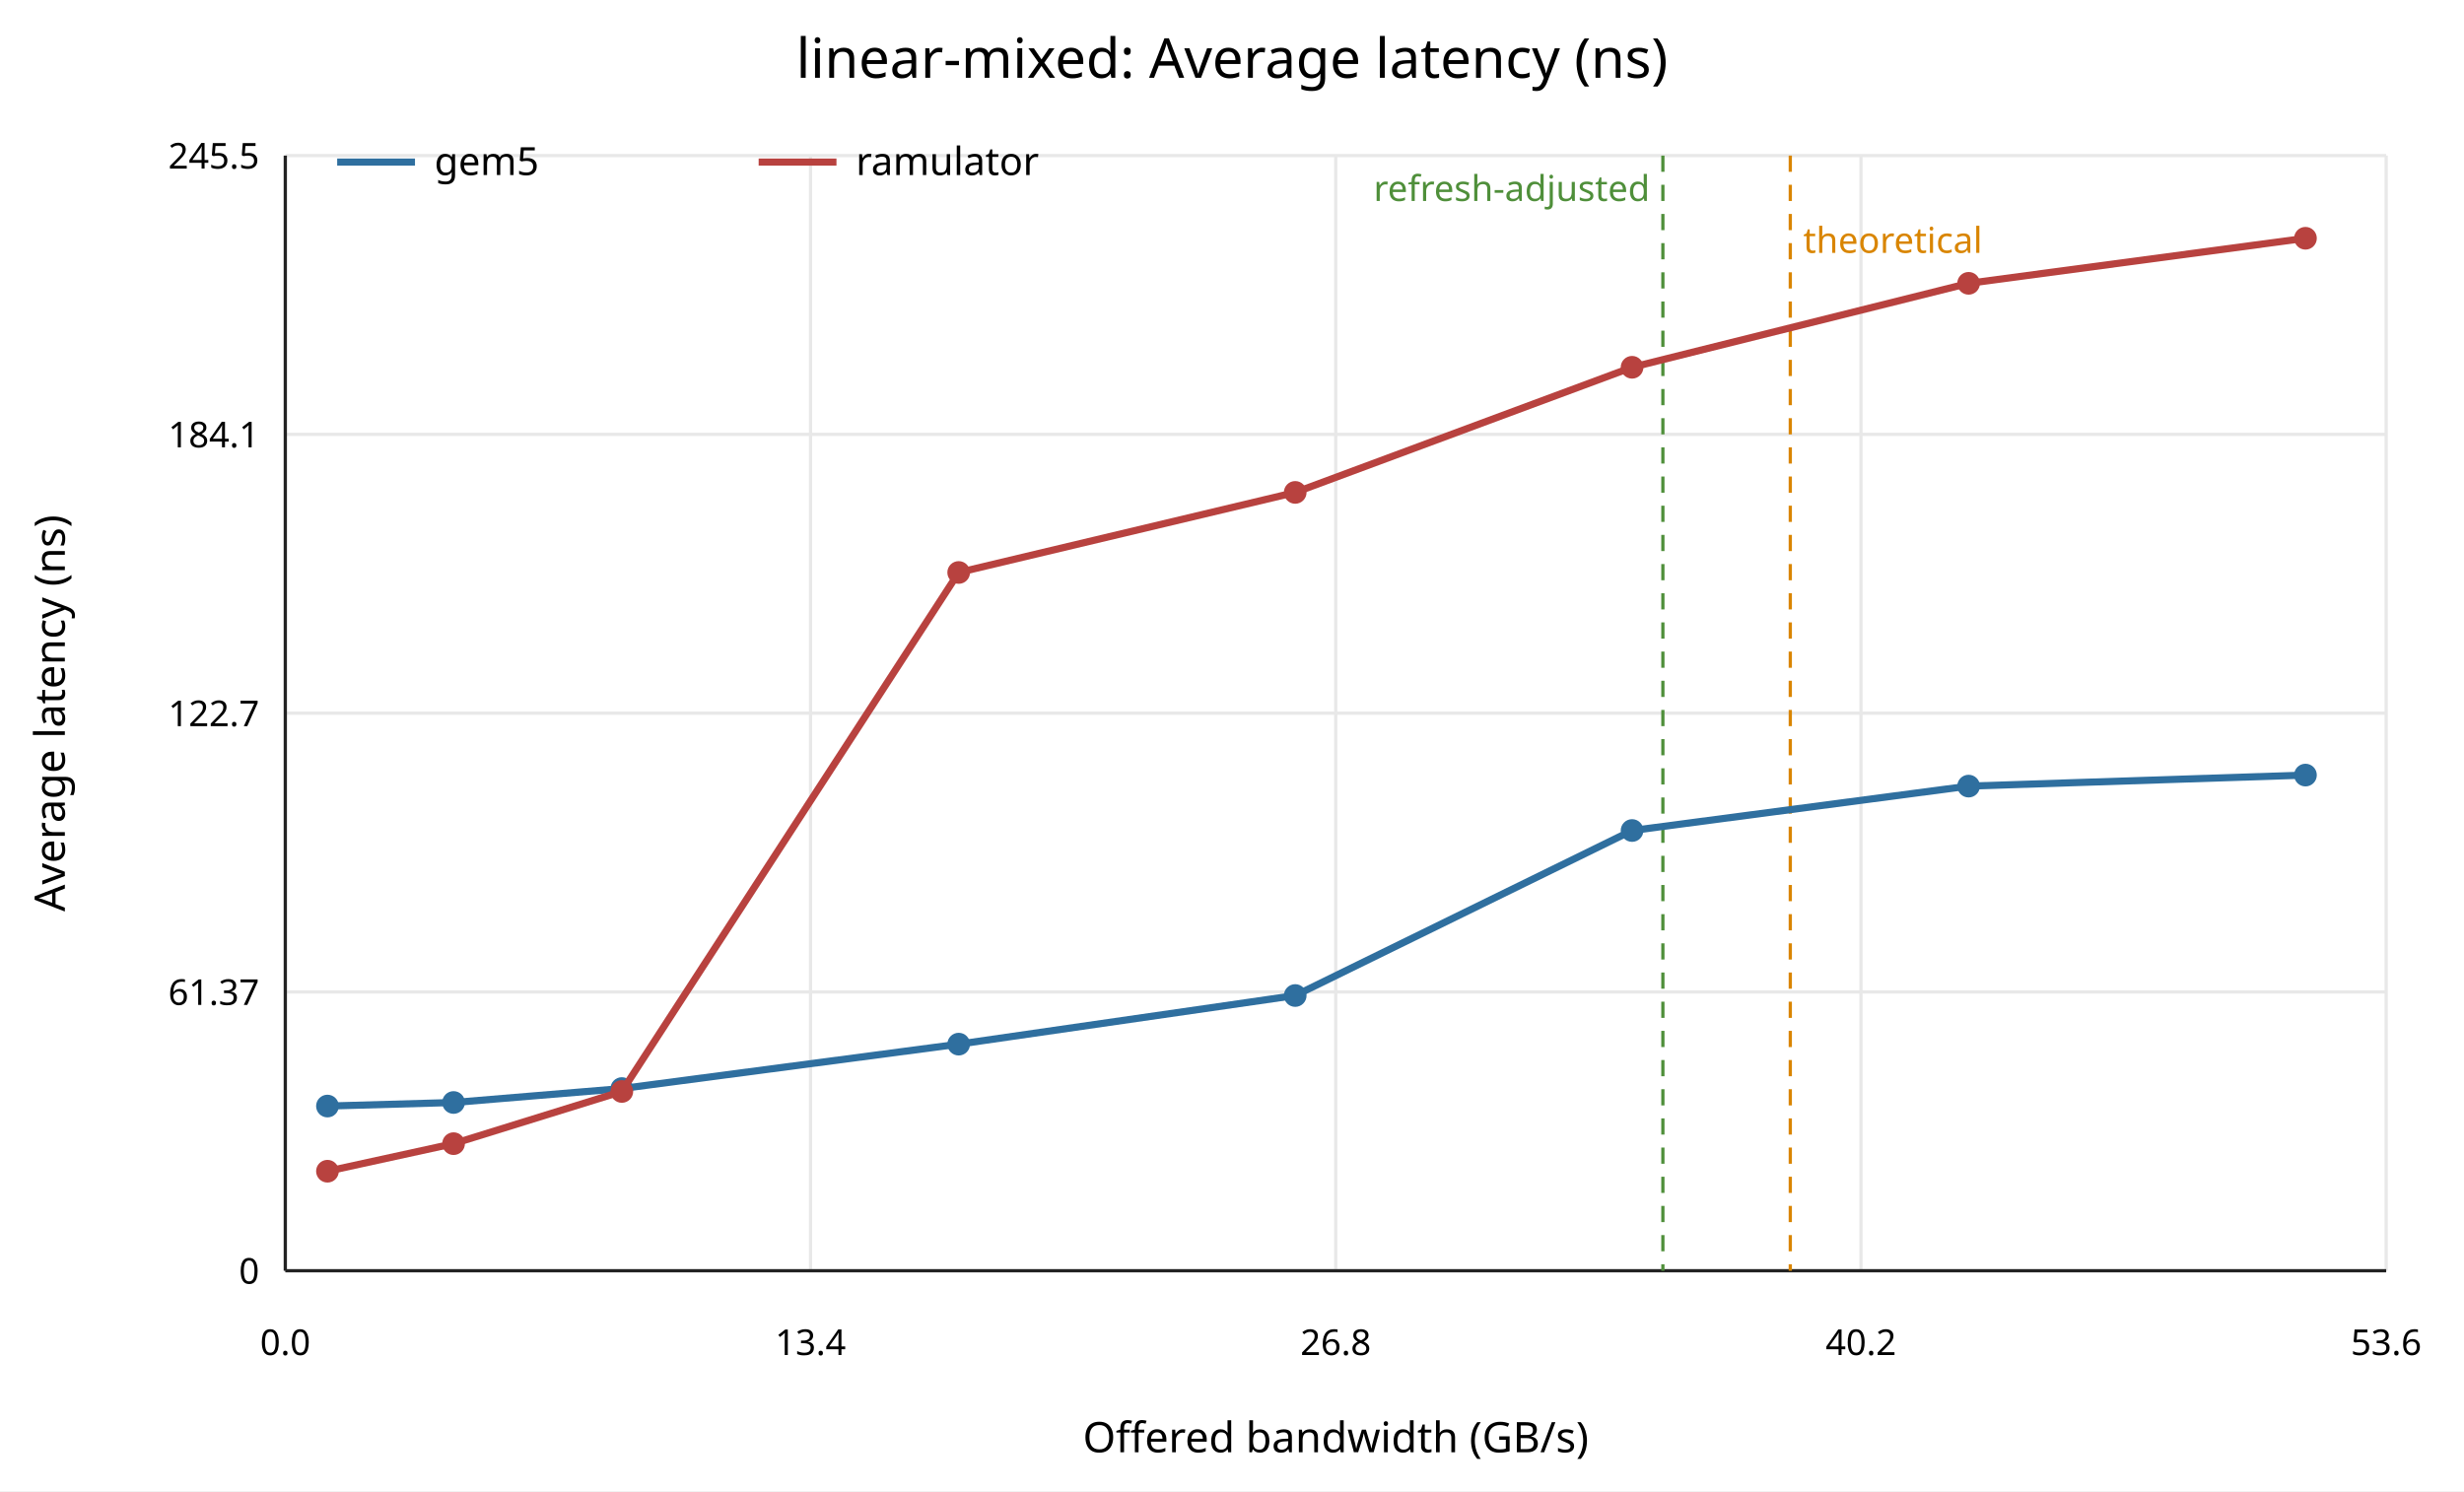
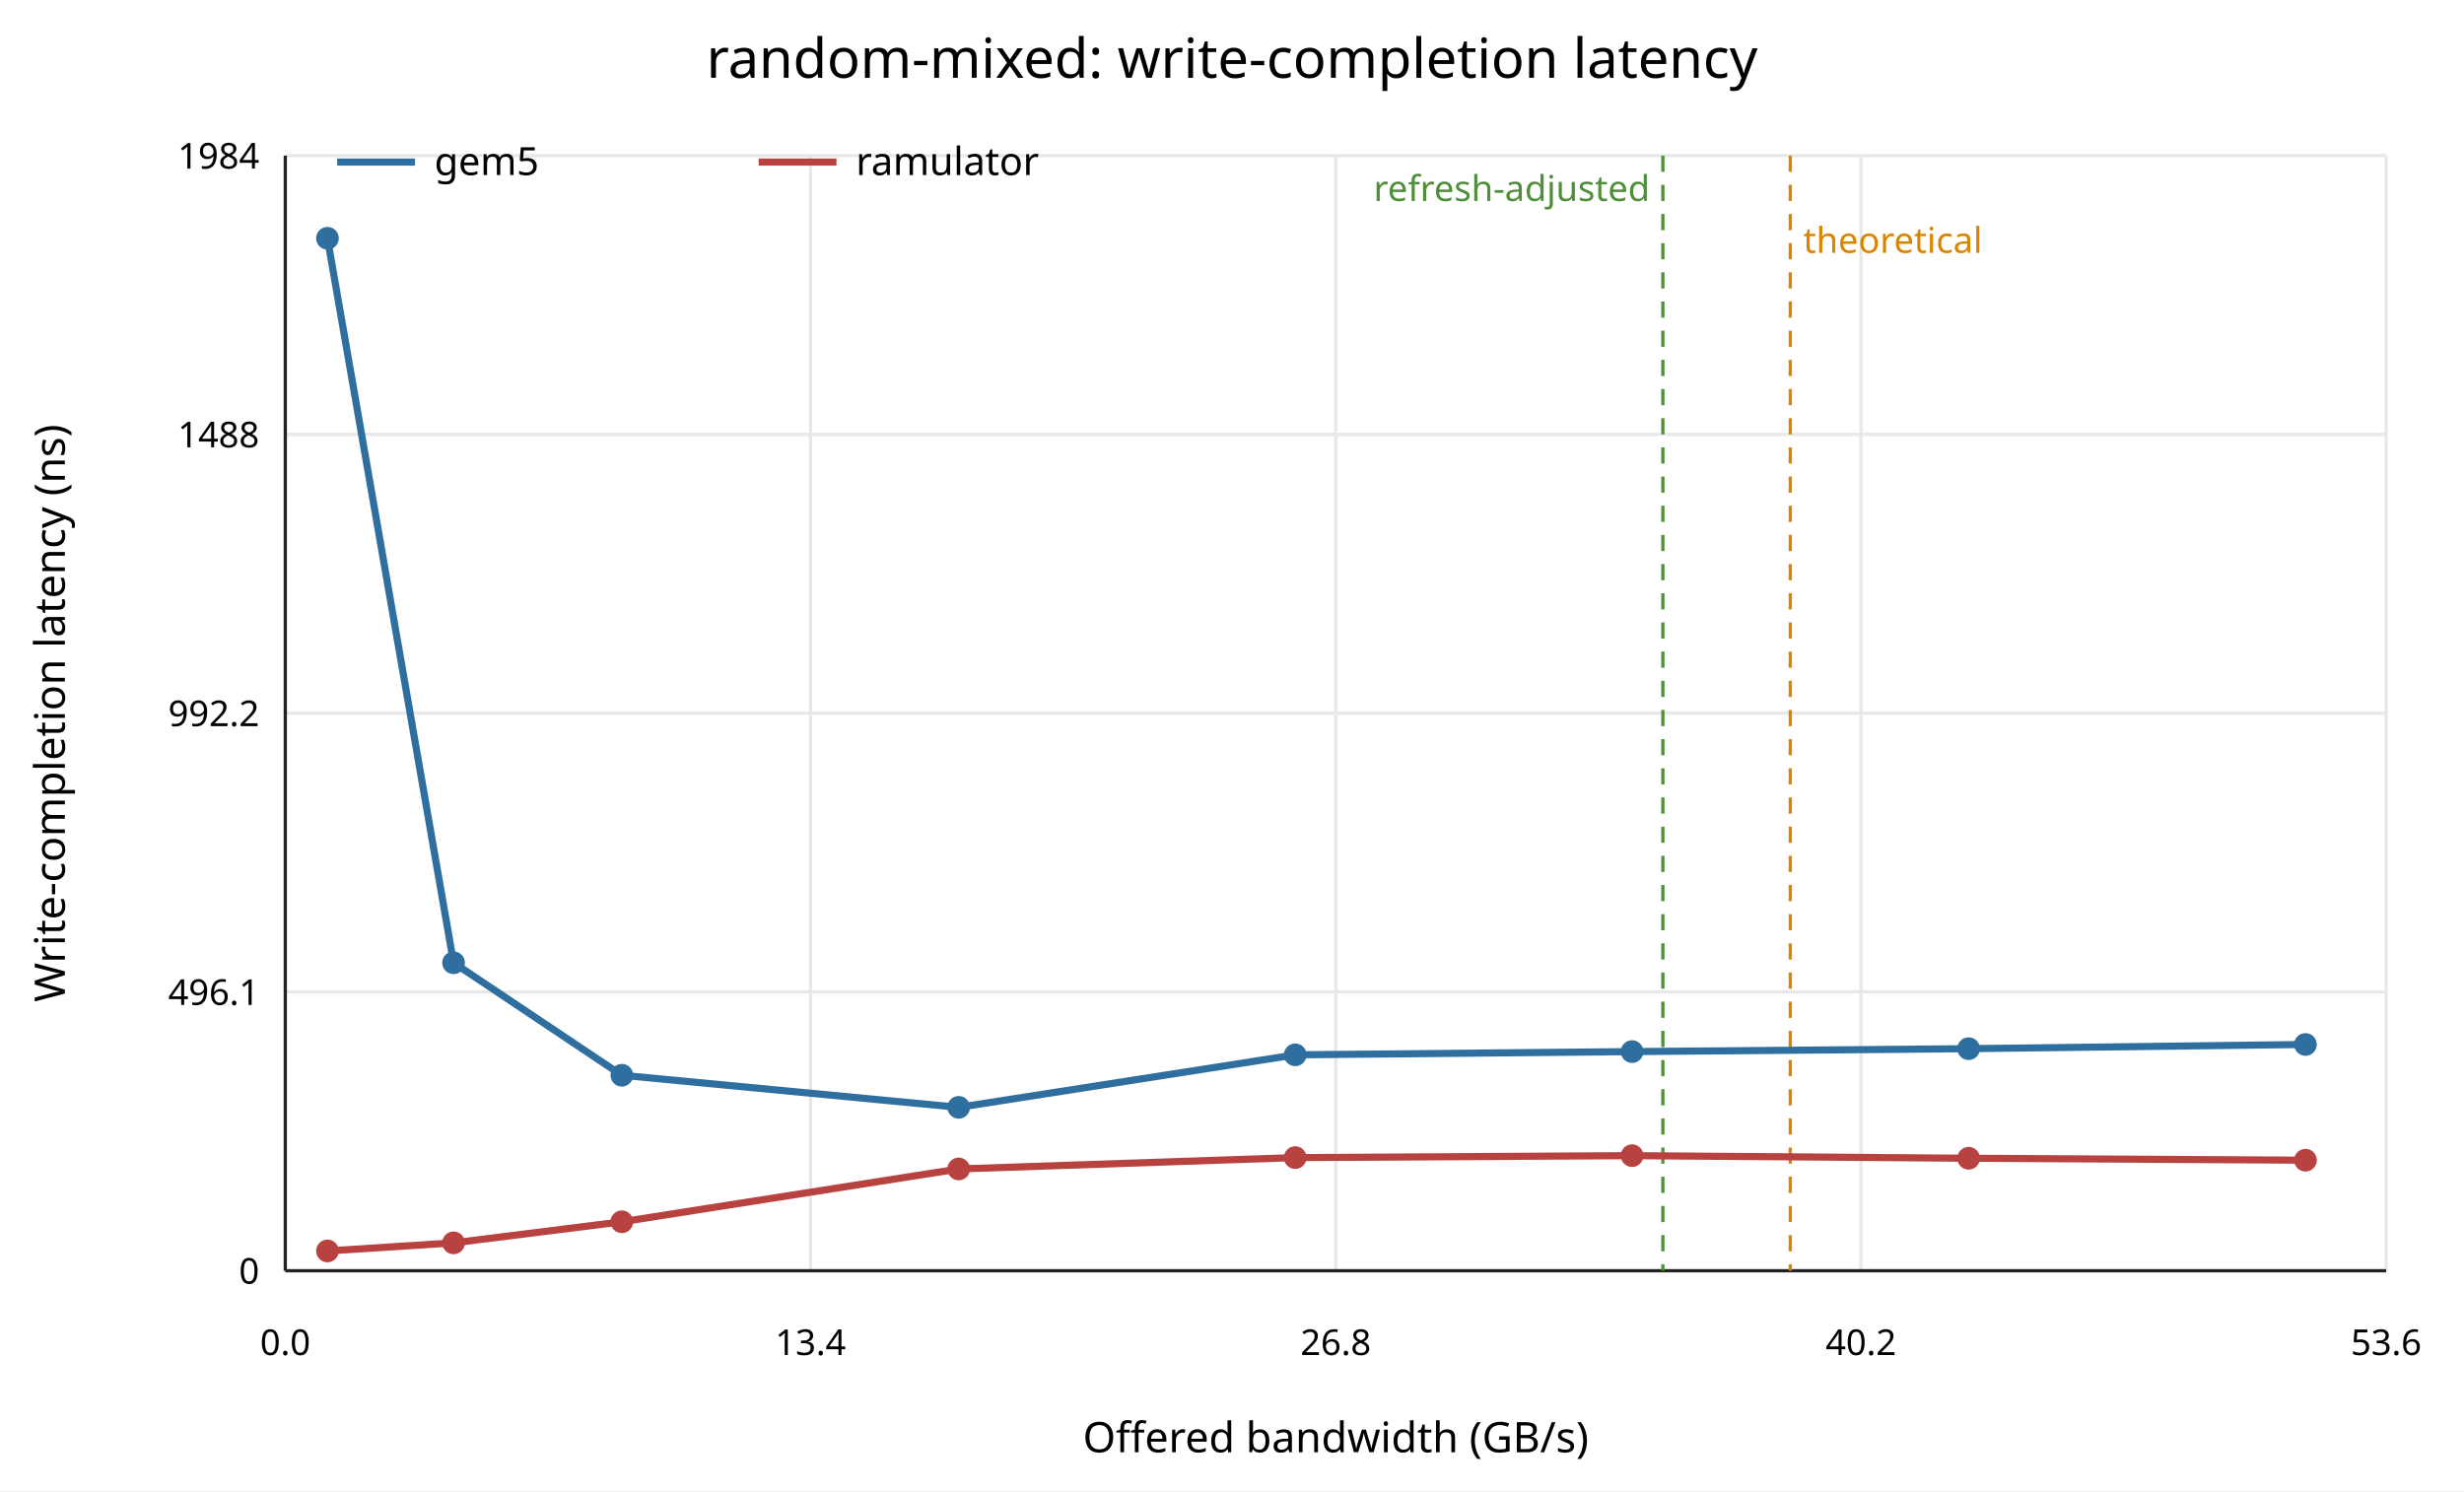
<svg xmlns="http://www.w3.org/2000/svg" width="760" height="460" viewBox="0 0 760 460">
  <rect width="100%" height="100%" fill="#ffffff" />
-   <text x="380.0" y="24" text-anchor="middle" font-family="sans-serif" font-size="17">linear-mixed: Average latency (ns)</text>
+   <text x="380.0" y="24" text-anchor="middle" font-family="sans-serif" font-size="17">random-mixed: write-completion latency</text>
  <line x1="88.0" y1="48" x2="88.0" y2="392" stroke="#e8e8e8" />
  <text x="88.0" y="418" text-anchor="middle" font-family="sans-serif" font-size="11">0.0</text>
  <line x1="250.0" y1="48" x2="250.0" y2="392" stroke="#e8e8e8" />
  <text x="250.0" y="418" text-anchor="middle" font-family="sans-serif" font-size="11">13.4</text>
  <line x1="412.0" y1="48" x2="412.0" y2="392" stroke="#e8e8e8" />
  <text x="412.0" y="418" text-anchor="middle" font-family="sans-serif" font-size="11">26.8</text>
  <line x1="574.0" y1="48" x2="574.0" y2="392" stroke="#e8e8e8" />
  <text x="574.0" y="418" text-anchor="middle" font-family="sans-serif" font-size="11">40.2</text>
  <line x1="736.0" y1="48" x2="736.0" y2="392" stroke="#e8e8e8" />
  <text x="736.0" y="418" text-anchor="middle" font-family="sans-serif" font-size="11">53.6</text>
  <line x1="88" y1="392.0" x2="736" y2="392.0" stroke="#e8e8e8" />
  <text x="80" y="396.0" text-anchor="end" font-family="sans-serif" font-size="11">0</text>
  <line x1="88" y1="306.0" x2="736" y2="306.0" stroke="#e8e8e8" />
-   <text x="80" y="310.0" text-anchor="end" font-family="sans-serif" font-size="11">61.37</text>
+   <text x="80" y="310.0" text-anchor="end" font-family="sans-serif" font-size="11">496.1</text>
  <line x1="88" y1="220.0" x2="736" y2="220.0" stroke="#e8e8e8" />
-   <text x="80" y="224.0" text-anchor="end" font-family="sans-serif" font-size="11">122.7</text>
+   <text x="80" y="224.0" text-anchor="end" font-family="sans-serif" font-size="11">992.2</text>
  <line x1="88" y1="134.0" x2="736" y2="134.0" stroke="#e8e8e8" />
-   <text x="80" y="138.0" text-anchor="end" font-family="sans-serif" font-size="11">184.1</text>
+   <text x="80" y="138.0" text-anchor="end" font-family="sans-serif" font-size="11">1488</text>
  <line x1="88" y1="48.0" x2="736" y2="48.0" stroke="#e8e8e8" />
-   <text x="80" y="52.0" text-anchor="end" font-family="sans-serif" font-size="11">245.5</text>
+   <text x="80" y="52.0" text-anchor="end" font-family="sans-serif" font-size="11">1984</text>
  <line x1="88" y1="392" x2="736" y2="392" stroke="#222" />
  <line x1="88" y1="48" x2="88" y2="392" stroke="#222" />
  <text x="412.0" y="448" text-anchor="middle" font-family="sans-serif" font-size="13">Offered bandwidth (GB/s)</text>
-   <text x="20" y="220.0" text-anchor="middle" font-family="sans-serif" font-size="13" transform="rotate(-90 20 220.0)">Average latency (ns)</text>
+   <text x="20" y="220.0" text-anchor="middle" font-family="sans-serif" font-size="13" transform="rotate(-90 20 220.0)">Write-completion latency (ns)</text>
  <line x1="512.9" y1="48" x2="512.9" y2="392" stroke="#4f8f3a" stroke-dasharray="5 4" />
  <text x="508.9" y="62" text-anchor="end" font-family="sans-serif" font-size="11" fill="#4f8f3a">refresh-adjusted</text>
  <line x1="552.2" y1="48" x2="552.2" y2="392" stroke="#d98500" stroke-dasharray="5 4" />
  <text x="556.2" y="78" text-anchor="start" font-family="sans-serif" font-size="11" fill="#d98500">theoretical</text>
-   <polyline fill="none" stroke="#2f6f9f" stroke-width="2.2" points="101.0,341.2 139.9,340.1 191.8,335.8 295.7,322.1 399.5,307.1 503.4,256.2 607.2,242.5 711.1,239.1" />
-   <circle cx="101.0" cy="341.2" r="3.5" fill="#2f6f9f" />
-   <circle cx="139.9" cy="340.1" r="3.5" fill="#2f6f9f" />
-   <circle cx="191.8" cy="335.8" r="3.5" fill="#2f6f9f" />
-   <circle cx="295.7" cy="322.1" r="3.5" fill="#2f6f9f" />
-   <circle cx="399.5" cy="307.1" r="3.5" fill="#2f6f9f" />
-   <circle cx="503.4" cy="256.2" r="3.5" fill="#2f6f9f" />
-   <circle cx="607.2" cy="242.5" r="3.5" fill="#2f6f9f" />
-   <circle cx="711.1" cy="239.1" r="3.5" fill="#2f6f9f" />
+   <polyline fill="none" stroke="#2f6f9f" stroke-width="2.2" points="101.0,73.5 139.9,297.0 191.8,331.7 295.7,341.6 399.5,325.4 503.4,324.4 607.2,323.5 711.1,322.2" />
+   <circle cx="101.0" cy="73.5" r="3.5" fill="#2f6f9f" />
+   <circle cx="139.9" cy="297.0" r="3.5" fill="#2f6f9f" />
+   <circle cx="191.8" cy="331.7" r="3.5" fill="#2f6f9f" />
+   <circle cx="295.7" cy="341.6" r="3.5" fill="#2f6f9f" />
+   <circle cx="399.5" cy="325.4" r="3.5" fill="#2f6f9f" />
+   <circle cx="503.4" cy="324.4" r="3.5" fill="#2f6f9f" />
+   <circle cx="607.2" cy="323.5" r="3.5" fill="#2f6f9f" />
+   <circle cx="711.1" cy="322.2" r="3.5" fill="#2f6f9f" />
  <line x1="104" y1="50" x2="128" y2="50" stroke="#2f6f9f" stroke-width="2.2" />
  <text x="134" y="54" font-family="sans-serif" font-size="12">gem5</text>
-   <polyline fill="none" stroke="#b8423f" stroke-width="2.2" points="101.0,361.3 139.9,352.8 191.8,336.7 295.7,176.6 399.5,151.9 503.4,113.3 607.2,87.4 711.1,73.5" />
-   <circle cx="101.0" cy="361.3" r="3.5" fill="#b8423f" />
-   <circle cx="139.9" cy="352.8" r="3.5" fill="#b8423f" />
-   <circle cx="191.8" cy="336.7" r="3.5" fill="#b8423f" />
-   <circle cx="295.7" cy="176.6" r="3.5" fill="#b8423f" />
-   <circle cx="399.5" cy="151.9" r="3.5" fill="#b8423f" />
-   <circle cx="503.4" cy="113.3" r="3.5" fill="#b8423f" />
-   <circle cx="607.2" cy="87.4" r="3.5" fill="#b8423f" />
-   <circle cx="711.1" cy="73.5" r="3.5" fill="#b8423f" />
+   <polyline fill="none" stroke="#b8423f" stroke-width="2.2" points="101.0,385.9 139.9,383.4 191.8,376.9 295.7,360.6 399.5,357.1 503.4,356.5 607.2,357.3 711.1,357.9" />
+   <circle cx="101.0" cy="385.9" r="3.5" fill="#b8423f" />
+   <circle cx="139.9" cy="383.4" r="3.5" fill="#b8423f" />
+   <circle cx="191.8" cy="376.9" r="3.5" fill="#b8423f" />
+   <circle cx="295.7" cy="360.6" r="3.5" fill="#b8423f" />
+   <circle cx="399.5" cy="357.1" r="3.5" fill="#b8423f" />
+   <circle cx="503.4" cy="356.5" r="3.5" fill="#b8423f" />
+   <circle cx="607.2" cy="357.3" r="3.5" fill="#b8423f" />
+   <circle cx="711.1" cy="357.9" r="3.5" fill="#b8423f" />
  <line x1="234" y1="50" x2="258" y2="50" stroke="#b8423f" stroke-width="2.2" />
  <text x="264" y="54" font-family="sans-serif" font-size="12">ramulator</text>
</svg>
